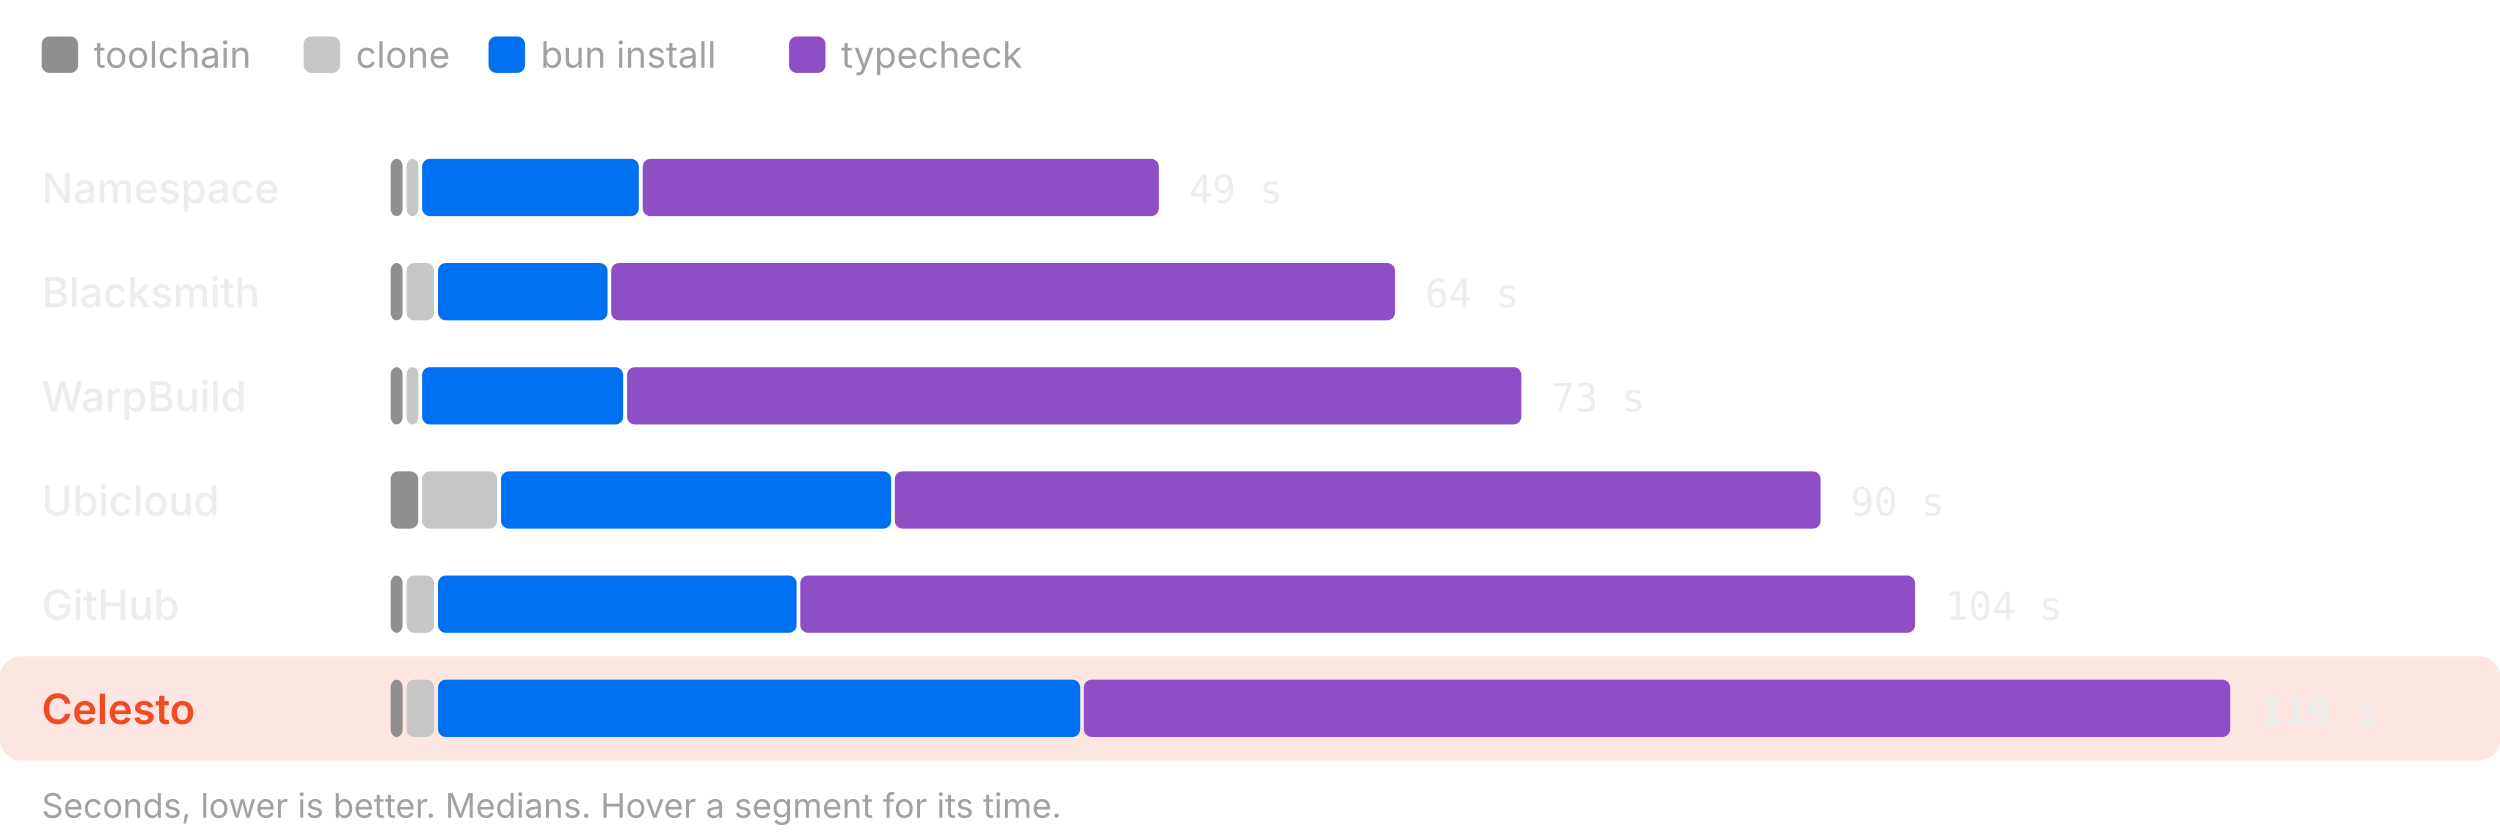
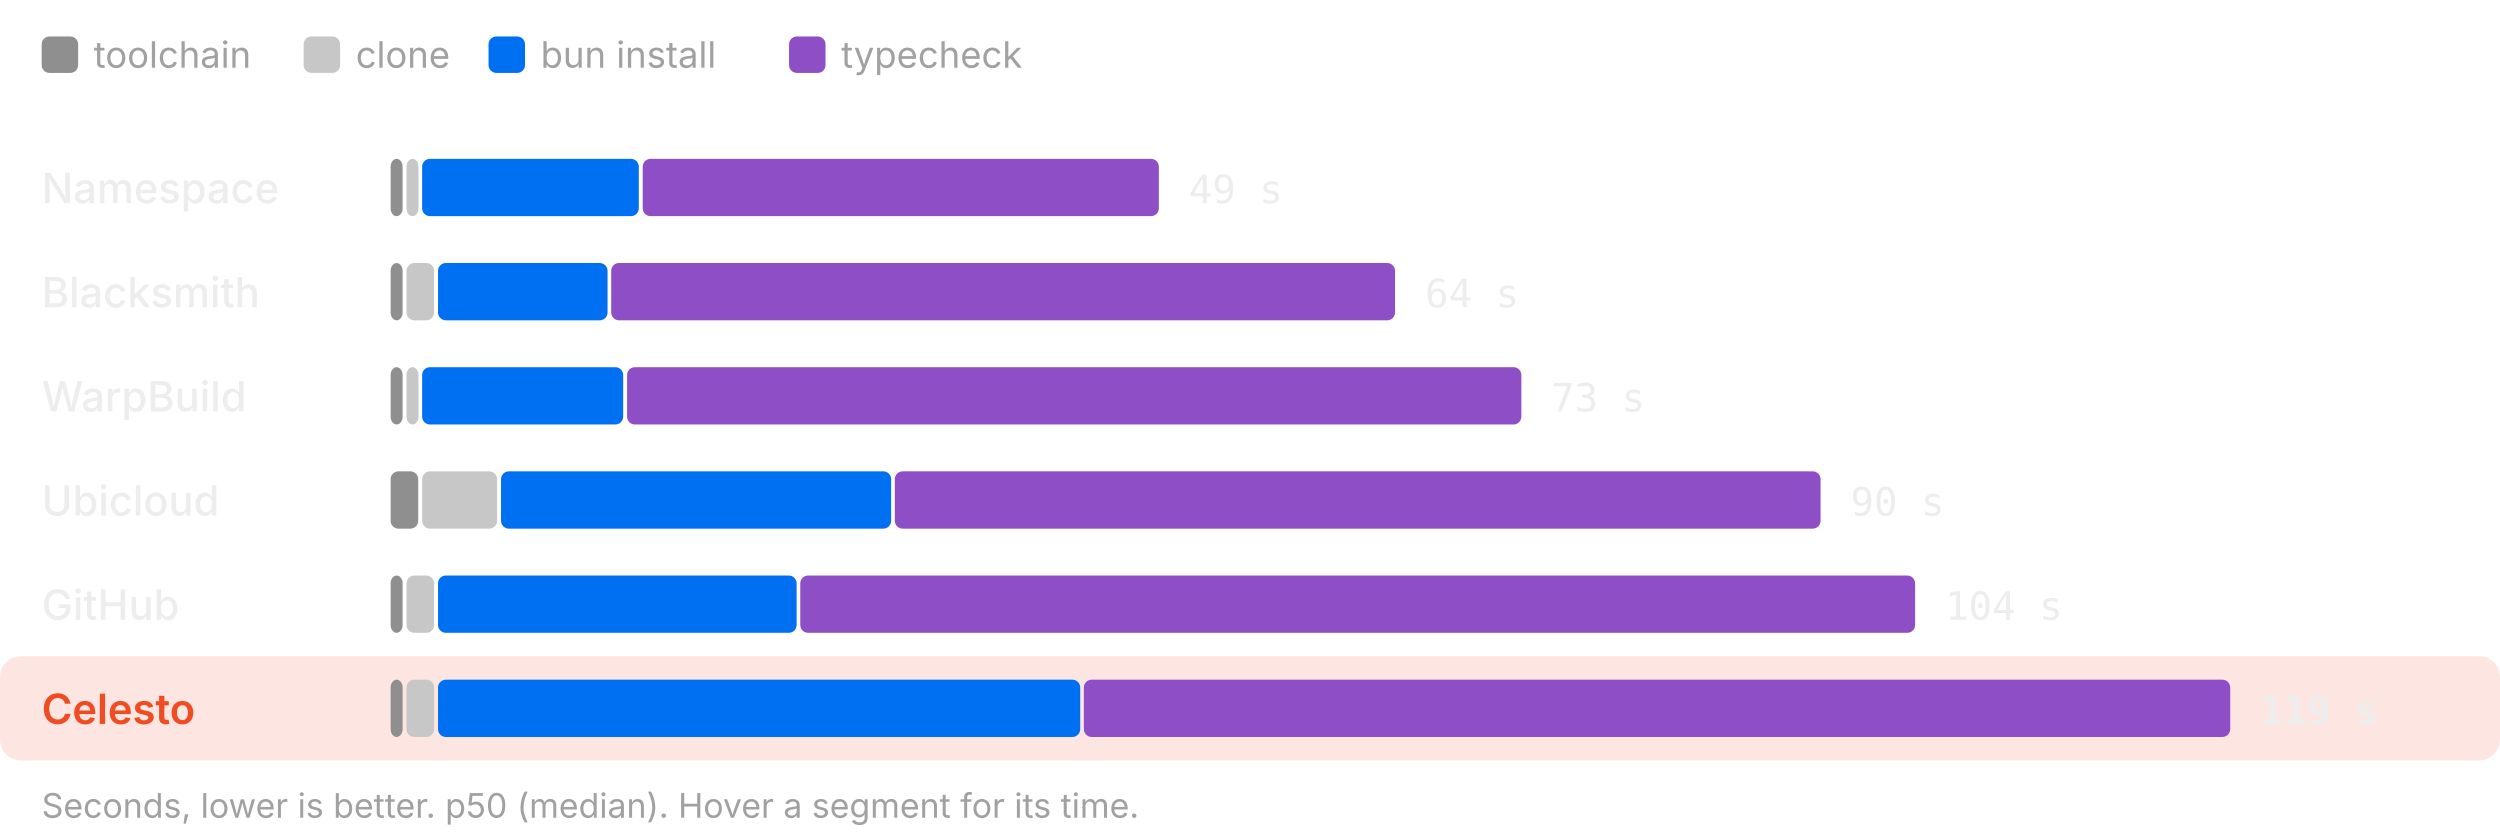
<svg xmlns="http://www.w3.org/2000/svg" viewBox="0 0 960 322" font-family="Geist,Inter,-apple-system,BlinkMacSystemFont,Segoe UI,sans-serif">
  <style>.t{fill:#ededed}.m{fill:#a1a1a1}.hl{fill:#F04C24;fill-opacity:.14}.n{fill:#8f8f8f;fill-opacity:.16}</style>
  <rect x="16" y="14" width="14" height="14" rx="3" fill="#8f8f8f" />
  <text x="36" y="26" font-size="14" class="m">toolchain</text>
  <rect x="116.6" y="14" width="14" height="14" rx="3" fill="#c7c7c7" />
  <text x="136.6" y="26" font-size="14" class="m">clone</text>
  <rect x="187.6" y="14" width="14" height="14" rx="3" fill="#0070f3" />
  <text x="207.6" y="26" font-size="14" class="m">bun install</text>
  <rect x="303" y="14" width="14" height="14" rx="3" fill="#8e4ec6" />
  <text x="323" y="26" font-size="14" class="m">typecheck</text>
  <text x="16" y="78" font-size="16" font-weight="500" class="t">Namespace</text>
  <rect x="150.0" y="61" width="4.6" height="22" rx="3" fill="#8f8f8f" />
  <rect x="156.1" y="61" width="4.6" height="22" rx="3" fill="#c7c7c7" />
  <rect x="162.1" y="61" width="83.2" height="22" rx="3" fill="#0070f3" />
  <rect x="246.8" y="61" width="198.2" height="22" rx="3" fill="#8e4ec6" />
  <text x="456.471" y="78" font-size="15" font-weight="400" font-family="Geist Mono,SFMono-Regular,Menlo,Consolas,monospace" class="t">49 s</text>
  <text x="16" y="118" font-size="16" font-weight="500" class="t">Blacksmith</text>
  <rect x="150.0" y="101" width="4.6" height="22" rx="3" fill="#8f8f8f" />
  <rect x="156.1" y="101" width="10.6" height="22" rx="3" fill="#c7c7c7" />
  <rect x="168.2" y="101" width="65.1" height="22" rx="3" fill="#0070f3" />
  <rect x="234.7" y="101" width="301.0" height="22" rx="3" fill="#8e4ec6" />
  <text x="547.227" y="118" font-size="15" font-weight="400" font-family="Geist Mono,SFMono-Regular,Menlo,Consolas,monospace" class="t">64 s</text>
  <text x="16" y="158" font-size="16" font-weight="500" class="t">WarpBuild</text>
  <rect x="150.0" y="141" width="4.6" height="22" rx="3" fill="#8f8f8f" />
  <rect x="156.1" y="141" width="4.6" height="22" rx="3" fill="#c7c7c7" />
  <rect x="162.1" y="141" width="77.2" height="22" rx="3" fill="#0070f3" />
  <rect x="240.8" y="141" width="343.4" height="22" rx="3" fill="#8e4ec6" />
  <text x="595.63" y="158" font-size="15" font-weight="400" font-family="Geist Mono,SFMono-Regular,Menlo,Consolas,monospace" class="t">73 s</text>
  <text x="16" y="198" font-size="16" font-weight="500" class="t">Ubicloud</text>
  <rect x="150.0" y="181" width="10.6" height="22" rx="3" fill="#8f8f8f" />
  <rect x="162.1" y="181" width="28.8" height="22" rx="3" fill="#c7c7c7" />
  <rect x="192.4" y="181" width="149.8" height="22" rx="3" fill="#0070f3" />
  <rect x="343.6" y="181" width="355.5" height="22" rx="3" fill="#8e4ec6" />
  <text x="710.588" y="198" font-size="15" font-weight="400" font-family="Geist Mono,SFMono-Regular,Menlo,Consolas,monospace" class="t">90 s</text>
  <text x="16" y="238" font-size="16" font-weight="500" class="t">GitHub</text>
  <rect x="150.0" y="221" width="4.6" height="22" rx="3" fill="#8f8f8f" />
  <rect x="156.1" y="221" width="10.6" height="22" rx="3" fill="#c7c7c7" />
  <rect x="168.2" y="221" width="137.7" height="22" rx="3" fill="#0070f3" />
  <rect x="307.3" y="221" width="428.1" height="22" rx="3" fill="#8e4ec6" />
  <text x="746.891" y="238" font-size="15" font-weight="400" font-family="Geist Mono,SFMono-Regular,Menlo,Consolas,monospace" class="t">104 s</text>
  <rect x="0" y="252" width="960" height="40" rx="8" class="hl" />
  <text x="16" y="278" font-size="16" font-weight="600" fill="#F04C24">Celesto</text>
  <rect x="150.0" y="261" width="4.6" height="22" rx="3" fill="#8f8f8f" />
  <rect x="156.1" y="261" width="10.6" height="22" rx="3" fill="#c7c7c7" />
  <rect x="168.2" y="261" width="246.6" height="22" rx="3" fill="#0070f3" />
  <rect x="416.2" y="261" width="440.2" height="22" rx="3" fill="#8e4ec6" />
  <text x="867.899" y="278" font-size="15" font-weight="600" font-family="Geist Mono,SFMono-Regular,Menlo,Consolas,monospace" class="t">119 s</text>
-   <text x="16" y="314" font-size="13" class="m">Seconds, lower is better. Medians. Hover a segment for its time.</text>
+   <text x="16" y="314" font-size="13" class="m">Seconds, lower is better. p50 (median). Hover a segment for its time.</text>
</svg>
